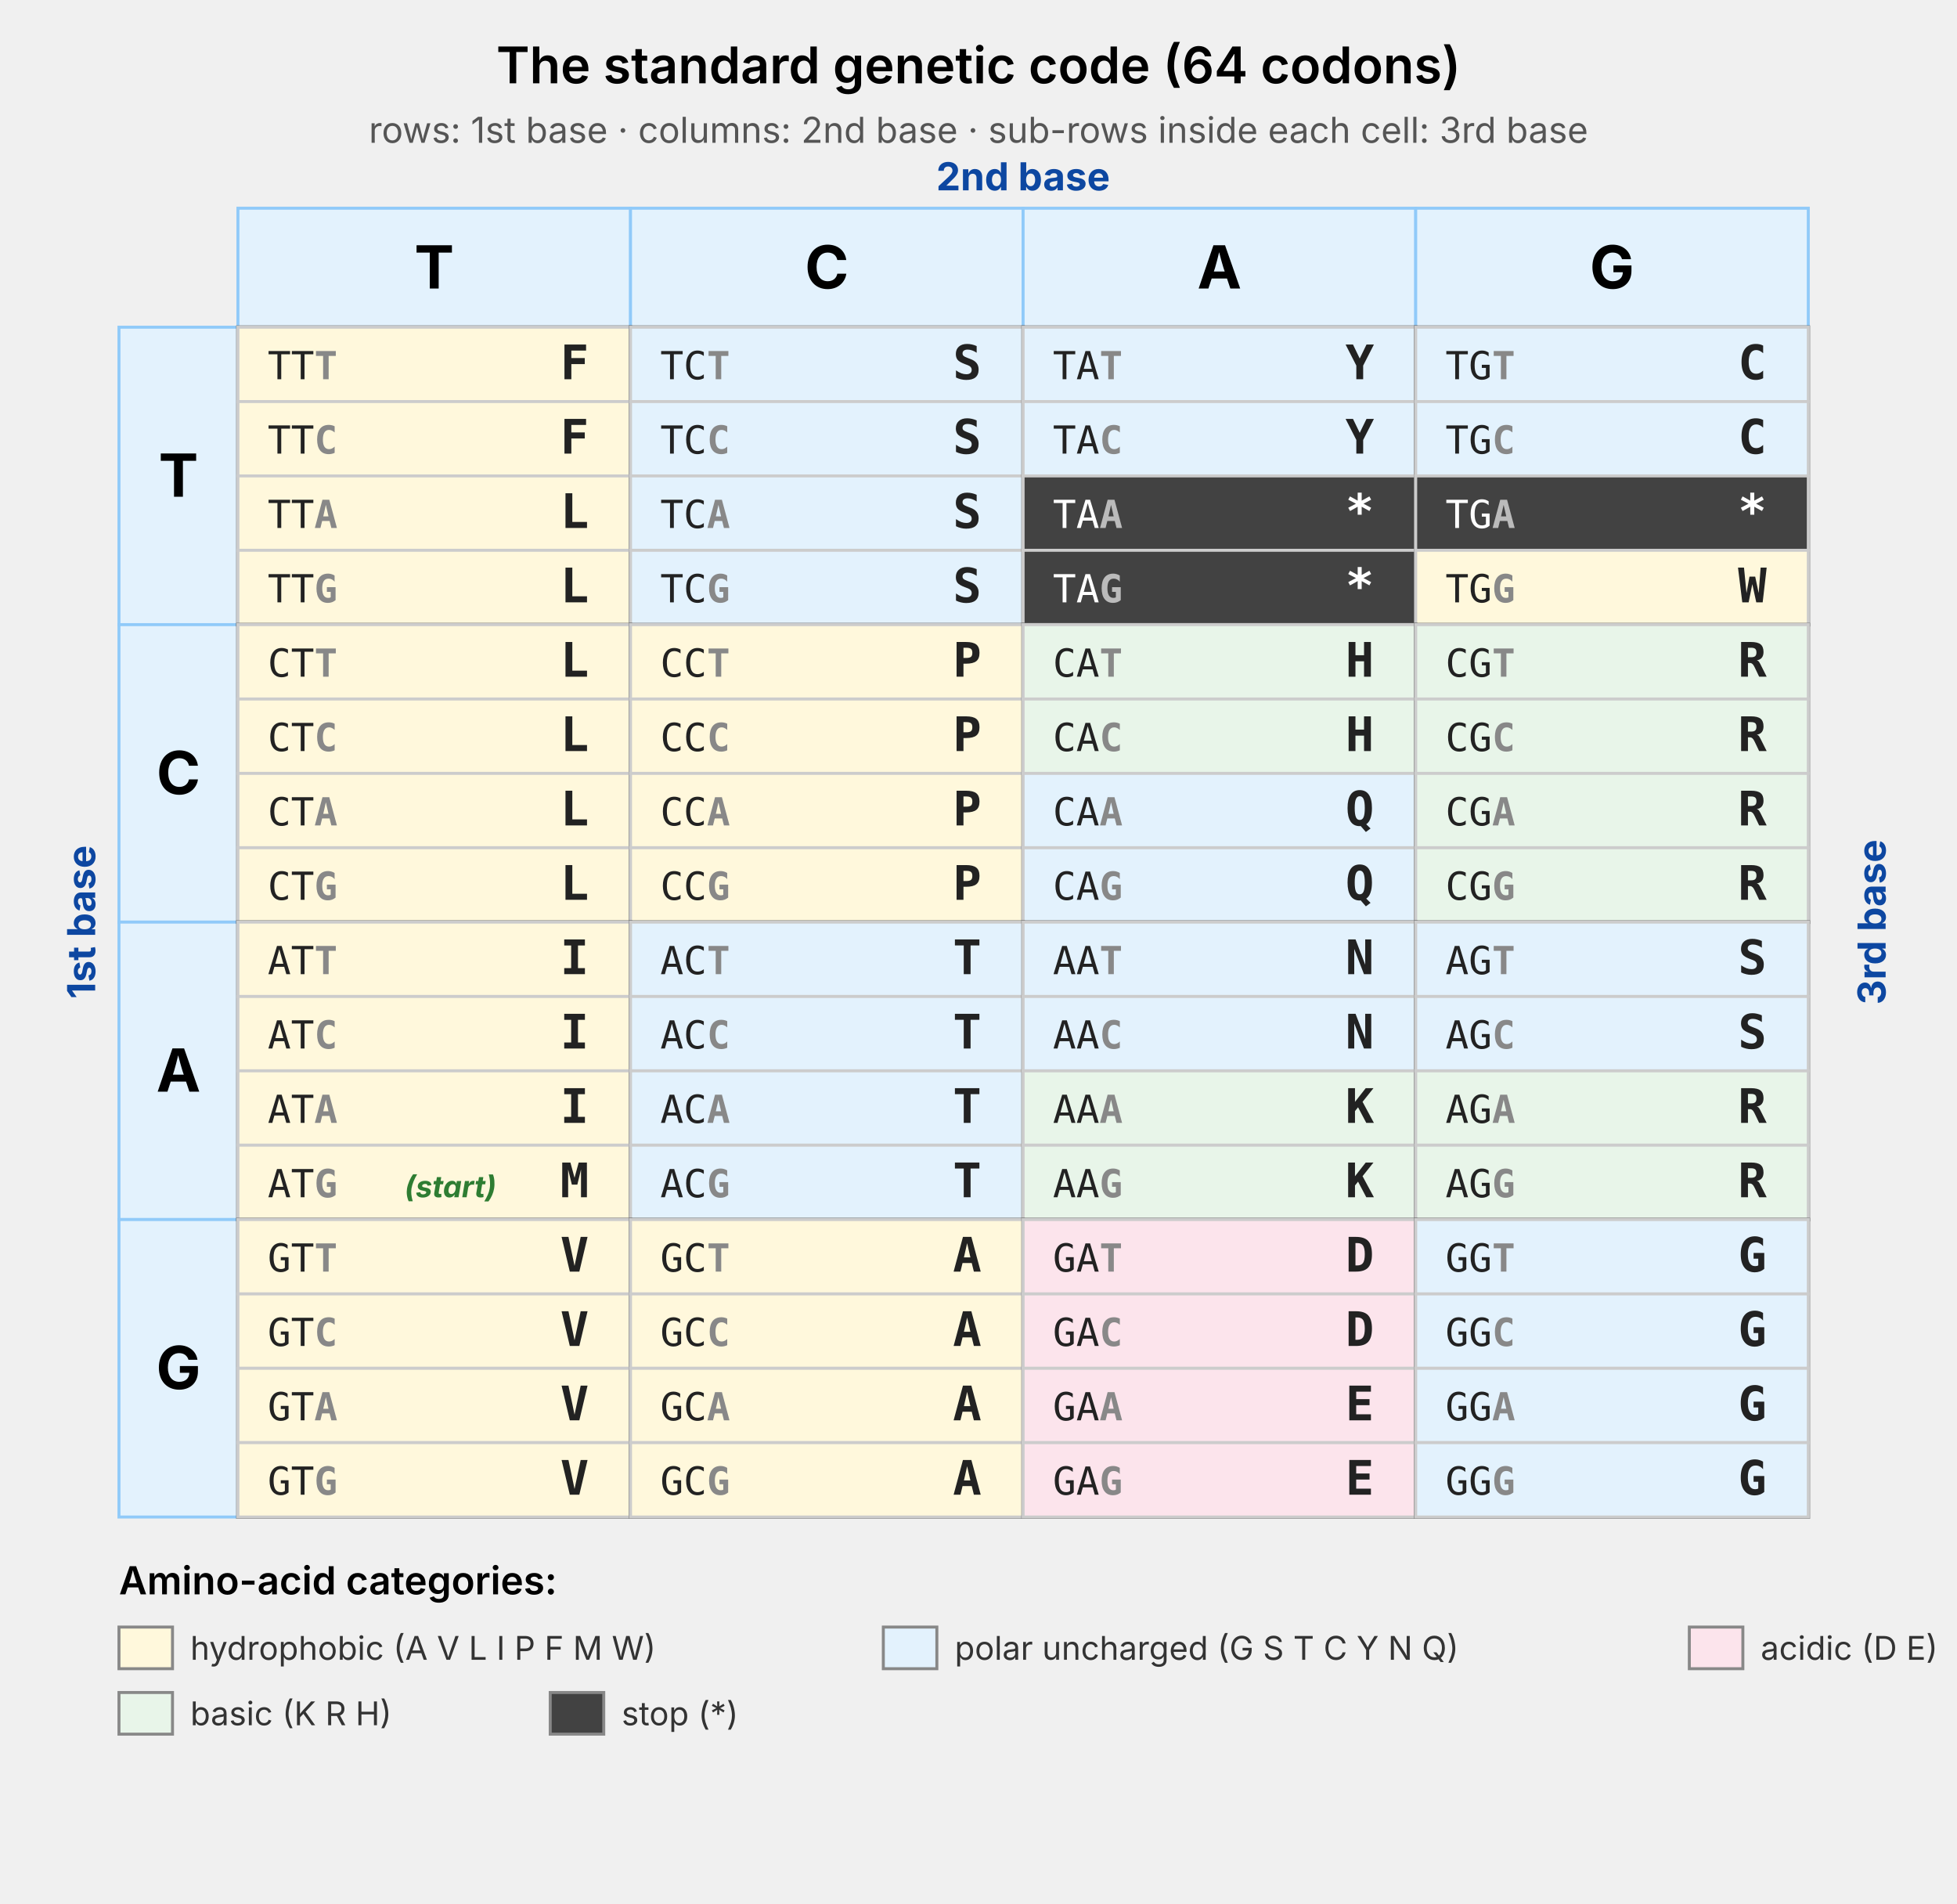
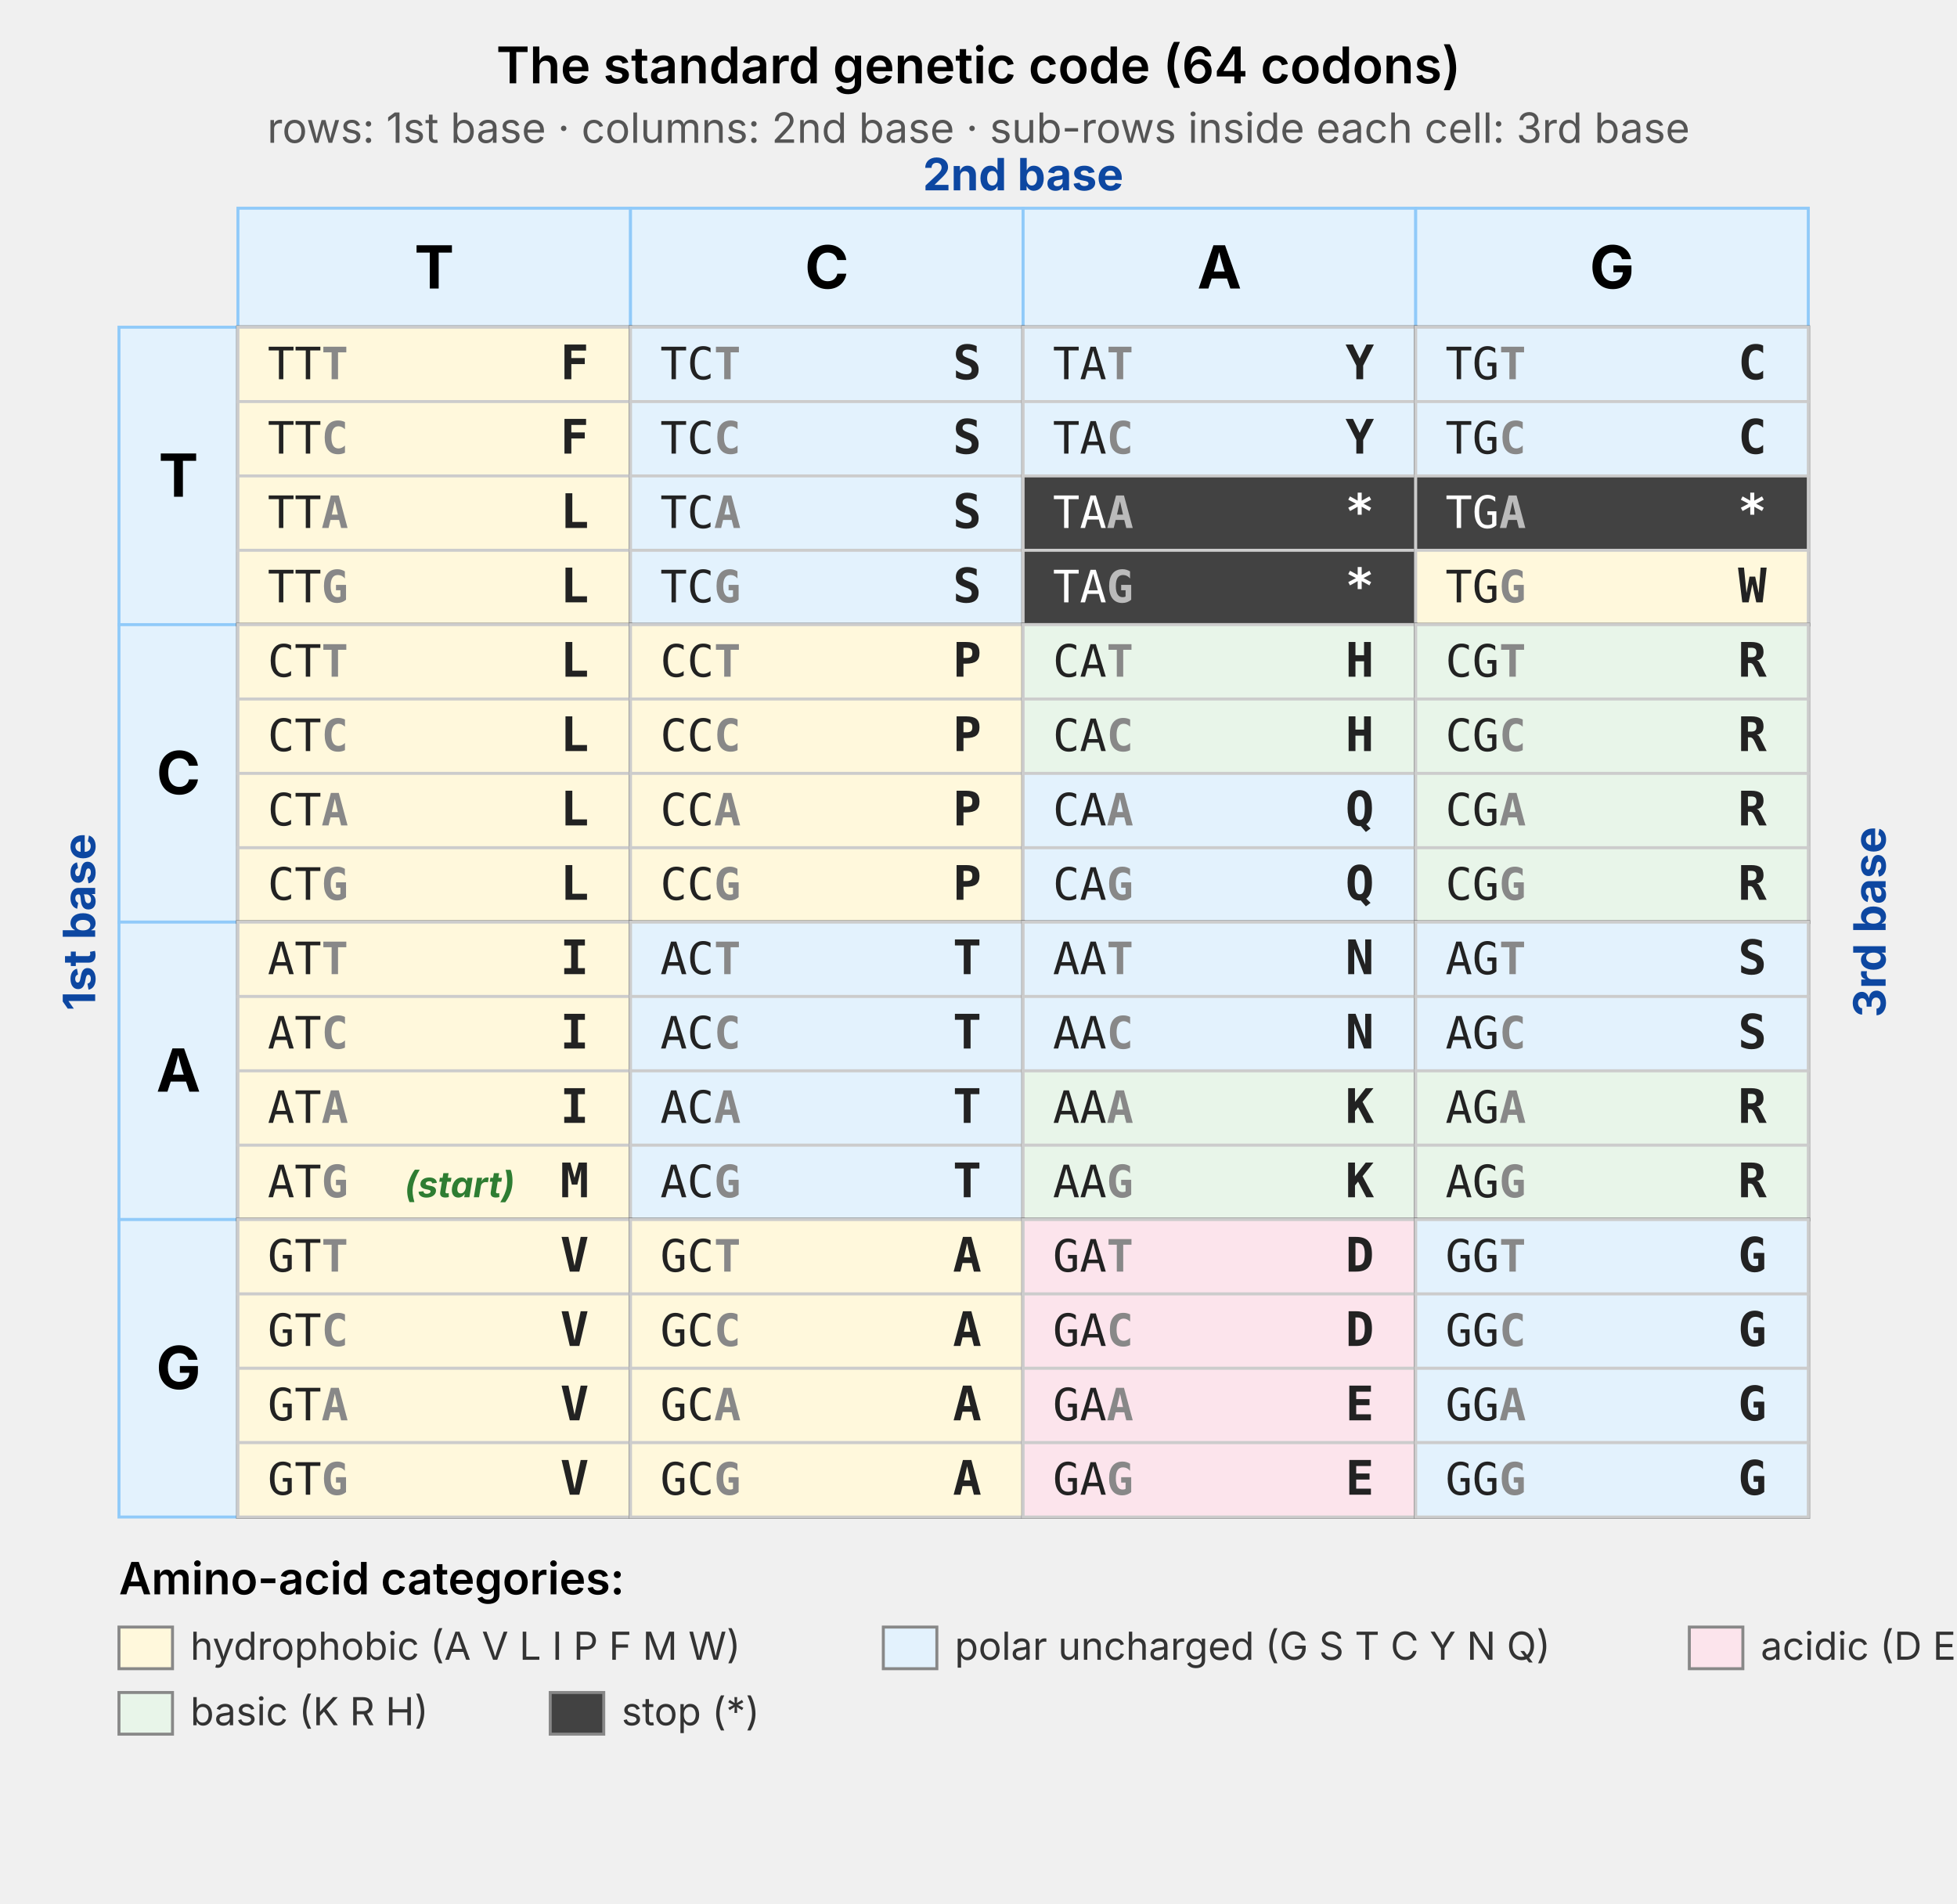
<svg xmlns="http://www.w3.org/2000/svg" viewBox="0 0 658 640" font-family="system-ui, -apple-system, sans-serif">
  <text x="329" y="28" text-anchor="middle" font-size="17" font-weight="600">
    The standard genetic code (64 codons)</text>
-   <text x="329" y="48" text-anchor="middle" font-size="12" fill="#555">
+   <text x="329" y="48" text-anchor="middle" font-size="14" fill="#555">
    rows: 1st base · columns: 2nd base · sub-rows inside each cell: 3rd base</text>
-   <text x="344.0" y="64" text-anchor="middle" font-size="13" font-weight="700" fill="#0d47a1">2nd base</text>
-   <text transform="translate(32,310.0) rotate(-90)" text-anchor="middle" font-size="13" font-weight="700" fill="#0d47a1">1st base</text>
-   <text transform="translate(634,310.0) rotate(-90)" text-anchor="middle" font-size="13" font-weight="700" fill="#0d47a1">3rd base</text>
+   <text x="344.0" y="64" text-anchor="middle" font-size="15" font-weight="700" fill="#0d47a1">2nd base</text>
+   <text transform="translate(32,310.0) rotate(-90)" text-anchor="middle" font-size="15" font-weight="700" fill="#0d47a1">1st base</text>
+   <text transform="translate(634,310.0) rotate(-90)" text-anchor="middle" font-size="15" font-weight="700" fill="#0d47a1">3rd base</text>
  <rect x="80" y="70" width="132" height="40" fill="#e3f2fd" stroke="#90caf9" />
  <text x="146.0" y="97" text-anchor="middle" font-size="20" font-weight="700">T</text>
  <rect x="212" y="70" width="132" height="40" fill="#e3f2fd" stroke="#90caf9" />
  <text x="278.0" y="97" text-anchor="middle" font-size="20" font-weight="700">C</text>
  <rect x="344" y="70" width="132" height="40" fill="#e3f2fd" stroke="#90caf9" />
  <text x="410.0" y="97" text-anchor="middle" font-size="20" font-weight="700">A</text>
  <rect x="476" y="70" width="132" height="40" fill="#e3f2fd" stroke="#90caf9" />
  <text x="542.0" y="97" text-anchor="middle" font-size="20" font-weight="700">G</text>
  <rect x="40" y="110" width="40" height="100" fill="#e3f2fd" stroke="#90caf9" />
  <text x="60" y="167.0" text-anchor="middle" font-size="20" font-weight="700">T</text>
  <rect x="40" y="210" width="40" height="100" fill="#e3f2fd" stroke="#90caf9" />
  <text x="60" y="267.0" text-anchor="middle" font-size="20" font-weight="700">C</text>
  <rect x="40" y="310" width="40" height="100" fill="#e3f2fd" stroke="#90caf9" />
  <text x="60" y="367.0" text-anchor="middle" font-size="20" font-weight="700">A</text>
  <rect x="40" y="410" width="40" height="100" fill="#e3f2fd" stroke="#90caf9" />
  <text x="60" y="467.0" text-anchor="middle" font-size="20" font-weight="700">G</text>
  <rect x="80" y="110" width="132" height="100" fill="white" stroke="#666" stroke-width="1.2" />
  <rect x="80" y="110.0" width="132" height="25.0" fill="#fff8dc" stroke="#ccc" />
-   <text x="90" y="127.5" font-size="13" font-family="ui-monospace, monospace" fill="#222">TT<tspan fill="#888" font-weight="700">T</tspan>
+   <text x="90" y="127.5" font-size="15" font-family="ui-monospace, monospace" fill="#222">TT<tspan fill="#888" font-weight="700">T</tspan>
  </text>
  <text x="198" y="127.5" text-anchor="end" font-size="16" font-weight="700" font-family="ui-monospace, monospace" fill="#222">F</text>
  <rect x="80" y="135.0" width="132" height="25.0" fill="#fff8dc" stroke="#ccc" />
-   <text x="90" y="152.5" font-size="13" font-family="ui-monospace, monospace" fill="#222">TT<tspan fill="#888" font-weight="700">C</tspan>
+   <text x="90" y="152.5" font-size="15" font-family="ui-monospace, monospace" fill="#222">TT<tspan fill="#888" font-weight="700">C</tspan>
  </text>
  <text x="198" y="152.5" text-anchor="end" font-size="16" font-weight="700" font-family="ui-monospace, monospace" fill="#222">F</text>
  <rect x="80" y="160.0" width="132" height="25.0" fill="#fff8dc" stroke="#ccc" />
-   <text x="90" y="177.5" font-size="13" font-family="ui-monospace, monospace" fill="#222">TT<tspan fill="#888" font-weight="700">A</tspan>
+   <text x="90" y="177.5" font-size="15" font-family="ui-monospace, monospace" fill="#222">TT<tspan fill="#888" font-weight="700">A</tspan>
  </text>
  <text x="198" y="177.5" text-anchor="end" font-size="16" font-weight="700" font-family="ui-monospace, monospace" fill="#222">L</text>
  <rect x="80" y="185.0" width="132" height="25.0" fill="#fff8dc" stroke="#ccc" />
-   <text x="90" y="202.5" font-size="13" font-family="ui-monospace, monospace" fill="#222">TT<tspan fill="#888" font-weight="700">G</tspan>
+   <text x="90" y="202.5" font-size="15" font-family="ui-monospace, monospace" fill="#222">TT<tspan fill="#888" font-weight="700">G</tspan>
  </text>
  <text x="198" y="202.5" text-anchor="end" font-size="16" font-weight="700" font-family="ui-monospace, monospace" fill="#222">L</text>
  <rect x="212" y="110" width="132" height="100" fill="white" stroke="#666" stroke-width="1.2" />
  <rect x="212" y="110.0" width="132" height="25.0" fill="#e3f2fd" stroke="#ccc" />
-   <text x="222" y="127.5" font-size="13" font-family="ui-monospace, monospace" fill="#222">TC<tspan fill="#888" font-weight="700">T</tspan>
+   <text x="222" y="127.5" font-size="15" font-family="ui-monospace, monospace" fill="#222">TC<tspan fill="#888" font-weight="700">T</tspan>
  </text>
  <text x="330" y="127.5" text-anchor="end" font-size="16" font-weight="700" font-family="ui-monospace, monospace" fill="#222">S</text>
  <rect x="212" y="135.0" width="132" height="25.0" fill="#e3f2fd" stroke="#ccc" />
-   <text x="222" y="152.5" font-size="13" font-family="ui-monospace, monospace" fill="#222">TC<tspan fill="#888" font-weight="700">C</tspan>
+   <text x="222" y="152.5" font-size="15" font-family="ui-monospace, monospace" fill="#222">TC<tspan fill="#888" font-weight="700">C</tspan>
  </text>
  <text x="330" y="152.5" text-anchor="end" font-size="16" font-weight="700" font-family="ui-monospace, monospace" fill="#222">S</text>
  <rect x="212" y="160.0" width="132" height="25.0" fill="#e3f2fd" stroke="#ccc" />
-   <text x="222" y="177.5" font-size="13" font-family="ui-monospace, monospace" fill="#222">TC<tspan fill="#888" font-weight="700">A</tspan>
+   <text x="222" y="177.5" font-size="15" font-family="ui-monospace, monospace" fill="#222">TC<tspan fill="#888" font-weight="700">A</tspan>
  </text>
  <text x="330" y="177.5" text-anchor="end" font-size="16" font-weight="700" font-family="ui-monospace, monospace" fill="#222">S</text>
  <rect x="212" y="185.0" width="132" height="25.0" fill="#e3f2fd" stroke="#ccc" />
-   <text x="222" y="202.5" font-size="13" font-family="ui-monospace, monospace" fill="#222">TC<tspan fill="#888" font-weight="700">G</tspan>
+   <text x="222" y="202.5" font-size="15" font-family="ui-monospace, monospace" fill="#222">TC<tspan fill="#888" font-weight="700">G</tspan>
  </text>
  <text x="330" y="202.5" text-anchor="end" font-size="16" font-weight="700" font-family="ui-monospace, monospace" fill="#222">S</text>
  <rect x="344" y="110" width="132" height="100" fill="white" stroke="#666" stroke-width="1.2" />
  <rect x="344" y="110.0" width="132" height="25.0" fill="#e3f2fd" stroke="#ccc" />
-   <text x="354" y="127.5" font-size="13" font-family="ui-monospace, monospace" fill="#222">TA<tspan fill="#888" font-weight="700">T</tspan>
+   <text x="354" y="127.5" font-size="15" font-family="ui-monospace, monospace" fill="#222">TA<tspan fill="#888" font-weight="700">T</tspan>
  </text>
  <text x="462" y="127.5" text-anchor="end" font-size="16" font-weight="700" font-family="ui-monospace, monospace" fill="#222">Y</text>
  <rect x="344" y="135.0" width="132" height="25.0" fill="#e3f2fd" stroke="#ccc" />
-   <text x="354" y="152.5" font-size="13" font-family="ui-monospace, monospace" fill="#222">TA<tspan fill="#888" font-weight="700">C</tspan>
+   <text x="354" y="152.5" font-size="15" font-family="ui-monospace, monospace" fill="#222">TA<tspan fill="#888" font-weight="700">C</tspan>
  </text>
  <text x="462" y="152.5" text-anchor="end" font-size="16" font-weight="700" font-family="ui-monospace, monospace" fill="#222">Y</text>
  <rect x="344" y="160.0" width="132" height="25.0" fill="#424242" stroke="#ccc" />
-   <text x="354" y="177.5" font-size="13" font-family="ui-monospace, monospace" fill="white">TA<tspan fill="#bbb" font-weight="700">A</tspan>
+   <text x="354" y="177.5" font-size="15" font-family="ui-monospace, monospace" fill="white">TA<tspan fill="#bbb" font-weight="700">A</tspan>
  </text>
  <text x="462" y="177.5" text-anchor="end" font-size="16" font-weight="700" font-family="ui-monospace, monospace" fill="white">*</text>
  <rect x="344" y="185.0" width="132" height="25.0" fill="#424242" stroke="#ccc" />
-   <text x="354" y="202.5" font-size="13" font-family="ui-monospace, monospace" fill="white">TA<tspan fill="#bbb" font-weight="700">G</tspan>
+   <text x="354" y="202.5" font-size="15" font-family="ui-monospace, monospace" fill="white">TA<tspan fill="#bbb" font-weight="700">G</tspan>
  </text>
  <text x="462" y="202.5" text-anchor="end" font-size="16" font-weight="700" font-family="ui-monospace, monospace" fill="white">*</text>
  <rect x="476" y="110" width="132" height="100" fill="white" stroke="#666" stroke-width="1.2" />
  <rect x="476" y="110.0" width="132" height="25.0" fill="#e3f2fd" stroke="#ccc" />
-   <text x="486" y="127.5" font-size="13" font-family="ui-monospace, monospace" fill="#222">TG<tspan fill="#888" font-weight="700">T</tspan>
+   <text x="486" y="127.5" font-size="15" font-family="ui-monospace, monospace" fill="#222">TG<tspan fill="#888" font-weight="700">T</tspan>
  </text>
  <text x="594" y="127.5" text-anchor="end" font-size="16" font-weight="700" font-family="ui-monospace, monospace" fill="#222">C</text>
  <rect x="476" y="135.0" width="132" height="25.0" fill="#e3f2fd" stroke="#ccc" />
-   <text x="486" y="152.5" font-size="13" font-family="ui-monospace, monospace" fill="#222">TG<tspan fill="#888" font-weight="700">C</tspan>
+   <text x="486" y="152.5" font-size="15" font-family="ui-monospace, monospace" fill="#222">TG<tspan fill="#888" font-weight="700">C</tspan>
  </text>
  <text x="594" y="152.5" text-anchor="end" font-size="16" font-weight="700" font-family="ui-monospace, monospace" fill="#222">C</text>
  <rect x="476" y="160.0" width="132" height="25.0" fill="#424242" stroke="#ccc" />
-   <text x="486" y="177.5" font-size="13" font-family="ui-monospace, monospace" fill="white">TG<tspan fill="#bbb" font-weight="700">A</tspan>
+   <text x="486" y="177.5" font-size="15" font-family="ui-monospace, monospace" fill="white">TG<tspan fill="#bbb" font-weight="700">A</tspan>
  </text>
  <text x="594" y="177.5" text-anchor="end" font-size="16" font-weight="700" font-family="ui-monospace, monospace" fill="white">*</text>
  <rect x="476" y="185.0" width="132" height="25.0" fill="#fff8dc" stroke="#ccc" />
-   <text x="486" y="202.5" font-size="13" font-family="ui-monospace, monospace" fill="#222">TG<tspan fill="#888" font-weight="700">G</tspan>
+   <text x="486" y="202.5" font-size="15" font-family="ui-monospace, monospace" fill="#222">TG<tspan fill="#888" font-weight="700">G</tspan>
  </text>
  <text x="594" y="202.5" text-anchor="end" font-size="16" font-weight="700" font-family="ui-monospace, monospace" fill="#222">W</text>
  <rect x="80" y="210" width="132" height="100" fill="white" stroke="#666" stroke-width="1.2" />
  <rect x="80" y="210.0" width="132" height="25.0" fill="#fff8dc" stroke="#ccc" />
-   <text x="90" y="227.5" font-size="13" font-family="ui-monospace, monospace" fill="#222">CT<tspan fill="#888" font-weight="700">T</tspan>
+   <text x="90" y="227.5" font-size="15" font-family="ui-monospace, monospace" fill="#222">CT<tspan fill="#888" font-weight="700">T</tspan>
  </text>
  <text x="198" y="227.5" text-anchor="end" font-size="16" font-weight="700" font-family="ui-monospace, monospace" fill="#222">L</text>
  <rect x="80" y="235.0" width="132" height="25.0" fill="#fff8dc" stroke="#ccc" />
-   <text x="90" y="252.5" font-size="13" font-family="ui-monospace, monospace" fill="#222">CT<tspan fill="#888" font-weight="700">C</tspan>
+   <text x="90" y="252.5" font-size="15" font-family="ui-monospace, monospace" fill="#222">CT<tspan fill="#888" font-weight="700">C</tspan>
  </text>
  <text x="198" y="252.5" text-anchor="end" font-size="16" font-weight="700" font-family="ui-monospace, monospace" fill="#222">L</text>
  <rect x="80" y="260.0" width="132" height="25.0" fill="#fff8dc" stroke="#ccc" />
-   <text x="90" y="277.5" font-size="13" font-family="ui-monospace, monospace" fill="#222">CT<tspan fill="#888" font-weight="700">A</tspan>
+   <text x="90" y="277.5" font-size="15" font-family="ui-monospace, monospace" fill="#222">CT<tspan fill="#888" font-weight="700">A</tspan>
  </text>
  <text x="198" y="277.5" text-anchor="end" font-size="16" font-weight="700" font-family="ui-monospace, monospace" fill="#222">L</text>
  <rect x="80" y="285.0" width="132" height="25.0" fill="#fff8dc" stroke="#ccc" />
-   <text x="90" y="302.5" font-size="13" font-family="ui-monospace, monospace" fill="#222">CT<tspan fill="#888" font-weight="700">G</tspan>
+   <text x="90" y="302.5" font-size="15" font-family="ui-monospace, monospace" fill="#222">CT<tspan fill="#888" font-weight="700">G</tspan>
  </text>
  <text x="198" y="302.5" text-anchor="end" font-size="16" font-weight="700" font-family="ui-monospace, monospace" fill="#222">L</text>
  <rect x="212" y="210" width="132" height="100" fill="white" stroke="#666" stroke-width="1.2" />
  <rect x="212" y="210.0" width="132" height="25.0" fill="#fff8dc" stroke="#ccc" />
-   <text x="222" y="227.5" font-size="13" font-family="ui-monospace, monospace" fill="#222">CC<tspan fill="#888" font-weight="700">T</tspan>
+   <text x="222" y="227.5" font-size="15" font-family="ui-monospace, monospace" fill="#222">CC<tspan fill="#888" font-weight="700">T</tspan>
  </text>
  <text x="330" y="227.5" text-anchor="end" font-size="16" font-weight="700" font-family="ui-monospace, monospace" fill="#222">P</text>
  <rect x="212" y="235.0" width="132" height="25.0" fill="#fff8dc" stroke="#ccc" />
-   <text x="222" y="252.5" font-size="13" font-family="ui-monospace, monospace" fill="#222">CC<tspan fill="#888" font-weight="700">C</tspan>
+   <text x="222" y="252.5" font-size="15" font-family="ui-monospace, monospace" fill="#222">CC<tspan fill="#888" font-weight="700">C</tspan>
  </text>
  <text x="330" y="252.5" text-anchor="end" font-size="16" font-weight="700" font-family="ui-monospace, monospace" fill="#222">P</text>
  <rect x="212" y="260.0" width="132" height="25.0" fill="#fff8dc" stroke="#ccc" />
-   <text x="222" y="277.5" font-size="13" font-family="ui-monospace, monospace" fill="#222">CC<tspan fill="#888" font-weight="700">A</tspan>
+   <text x="222" y="277.5" font-size="15" font-family="ui-monospace, monospace" fill="#222">CC<tspan fill="#888" font-weight="700">A</tspan>
  </text>
  <text x="330" y="277.5" text-anchor="end" font-size="16" font-weight="700" font-family="ui-monospace, monospace" fill="#222">P</text>
  <rect x="212" y="285.0" width="132" height="25.0" fill="#fff8dc" stroke="#ccc" />
-   <text x="222" y="302.5" font-size="13" font-family="ui-monospace, monospace" fill="#222">CC<tspan fill="#888" font-weight="700">G</tspan>
+   <text x="222" y="302.5" font-size="15" font-family="ui-monospace, monospace" fill="#222">CC<tspan fill="#888" font-weight="700">G</tspan>
  </text>
  <text x="330" y="302.5" text-anchor="end" font-size="16" font-weight="700" font-family="ui-monospace, monospace" fill="#222">P</text>
  <rect x="344" y="210" width="132" height="100" fill="white" stroke="#666" stroke-width="1.2" />
  <rect x="344" y="210.0" width="132" height="25.0" fill="#e8f5e9" stroke="#ccc" />
-   <text x="354" y="227.5" font-size="13" font-family="ui-monospace, monospace" fill="#222">CA<tspan fill="#888" font-weight="700">T</tspan>
+   <text x="354" y="227.5" font-size="15" font-family="ui-monospace, monospace" fill="#222">CA<tspan fill="#888" font-weight="700">T</tspan>
  </text>
  <text x="462" y="227.5" text-anchor="end" font-size="16" font-weight="700" font-family="ui-monospace, monospace" fill="#222">H</text>
  <rect x="344" y="235.0" width="132" height="25.0" fill="#e8f5e9" stroke="#ccc" />
-   <text x="354" y="252.5" font-size="13" font-family="ui-monospace, monospace" fill="#222">CA<tspan fill="#888" font-weight="700">C</tspan>
+   <text x="354" y="252.5" font-size="15" font-family="ui-monospace, monospace" fill="#222">CA<tspan fill="#888" font-weight="700">C</tspan>
  </text>
  <text x="462" y="252.5" text-anchor="end" font-size="16" font-weight="700" font-family="ui-monospace, monospace" fill="#222">H</text>
  <rect x="344" y="260.0" width="132" height="25.0" fill="#e3f2fd" stroke="#ccc" />
-   <text x="354" y="277.5" font-size="13" font-family="ui-monospace, monospace" fill="#222">CA<tspan fill="#888" font-weight="700">A</tspan>
+   <text x="354" y="277.5" font-size="15" font-family="ui-monospace, monospace" fill="#222">CA<tspan fill="#888" font-weight="700">A</tspan>
  </text>
  <text x="462" y="277.5" text-anchor="end" font-size="16" font-weight="700" font-family="ui-monospace, monospace" fill="#222">Q</text>
  <rect x="344" y="285.0" width="132" height="25.0" fill="#e3f2fd" stroke="#ccc" />
-   <text x="354" y="302.5" font-size="13" font-family="ui-monospace, monospace" fill="#222">CA<tspan fill="#888" font-weight="700">G</tspan>
+   <text x="354" y="302.5" font-size="15" font-family="ui-monospace, monospace" fill="#222">CA<tspan fill="#888" font-weight="700">G</tspan>
  </text>
  <text x="462" y="302.5" text-anchor="end" font-size="16" font-weight="700" font-family="ui-monospace, monospace" fill="#222">Q</text>
  <rect x="476" y="210" width="132" height="100" fill="white" stroke="#666" stroke-width="1.2" />
  <rect x="476" y="210.0" width="132" height="25.0" fill="#e8f5e9" stroke="#ccc" />
-   <text x="486" y="227.5" font-size="13" font-family="ui-monospace, monospace" fill="#222">CG<tspan fill="#888" font-weight="700">T</tspan>
+   <text x="486" y="227.5" font-size="15" font-family="ui-monospace, monospace" fill="#222">CG<tspan fill="#888" font-weight="700">T</tspan>
  </text>
  <text x="594" y="227.5" text-anchor="end" font-size="16" font-weight="700" font-family="ui-monospace, monospace" fill="#222">R</text>
  <rect x="476" y="235.0" width="132" height="25.0" fill="#e8f5e9" stroke="#ccc" />
-   <text x="486" y="252.5" font-size="13" font-family="ui-monospace, monospace" fill="#222">CG<tspan fill="#888" font-weight="700">C</tspan>
+   <text x="486" y="252.5" font-size="15" font-family="ui-monospace, monospace" fill="#222">CG<tspan fill="#888" font-weight="700">C</tspan>
  </text>
  <text x="594" y="252.5" text-anchor="end" font-size="16" font-weight="700" font-family="ui-monospace, monospace" fill="#222">R</text>
  <rect x="476" y="260.0" width="132" height="25.0" fill="#e8f5e9" stroke="#ccc" />
-   <text x="486" y="277.5" font-size="13" font-family="ui-monospace, monospace" fill="#222">CG<tspan fill="#888" font-weight="700">A</tspan>
+   <text x="486" y="277.5" font-size="15" font-family="ui-monospace, monospace" fill="#222">CG<tspan fill="#888" font-weight="700">A</tspan>
  </text>
  <text x="594" y="277.5" text-anchor="end" font-size="16" font-weight="700" font-family="ui-monospace, monospace" fill="#222">R</text>
  <rect x="476" y="285.0" width="132" height="25.0" fill="#e8f5e9" stroke="#ccc" />
-   <text x="486" y="302.5" font-size="13" font-family="ui-monospace, monospace" fill="#222">CG<tspan fill="#888" font-weight="700">G</tspan>
+   <text x="486" y="302.5" font-size="15" font-family="ui-monospace, monospace" fill="#222">CG<tspan fill="#888" font-weight="700">G</tspan>
  </text>
  <text x="594" y="302.5" text-anchor="end" font-size="16" font-weight="700" font-family="ui-monospace, monospace" fill="#222">R</text>
  <rect x="80" y="310" width="132" height="100" fill="white" stroke="#666" stroke-width="1.2" />
  <rect x="80" y="310.0" width="132" height="25.0" fill="#fff8dc" stroke="#ccc" />
-   <text x="90" y="327.5" font-size="13" font-family="ui-monospace, monospace" fill="#222">AT<tspan fill="#888" font-weight="700">T</tspan>
+   <text x="90" y="327.5" font-size="15" font-family="ui-monospace, monospace" fill="#222">AT<tspan fill="#888" font-weight="700">T</tspan>
  </text>
  <text x="198" y="327.5" text-anchor="end" font-size="16" font-weight="700" font-family="ui-monospace, monospace" fill="#222">I</text>
  <rect x="80" y="335.0" width="132" height="25.0" fill="#fff8dc" stroke="#ccc" />
-   <text x="90" y="352.5" font-size="13" font-family="ui-monospace, monospace" fill="#222">AT<tspan fill="#888" font-weight="700">C</tspan>
+   <text x="90" y="352.5" font-size="15" font-family="ui-monospace, monospace" fill="#222">AT<tspan fill="#888" font-weight="700">C</tspan>
  </text>
  <text x="198" y="352.5" text-anchor="end" font-size="16" font-weight="700" font-family="ui-monospace, monospace" fill="#222">I</text>
  <rect x="80" y="360.0" width="132" height="25.0" fill="#fff8dc" stroke="#ccc" />
-   <text x="90" y="377.5" font-size="13" font-family="ui-monospace, monospace" fill="#222">AT<tspan fill="#888" font-weight="700">A</tspan>
+   <text x="90" y="377.5" font-size="15" font-family="ui-monospace, monospace" fill="#222">AT<tspan fill="#888" font-weight="700">A</tspan>
  </text>
  <text x="198" y="377.5" text-anchor="end" font-size="16" font-weight="700" font-family="ui-monospace, monospace" fill="#222">I</text>
  <rect x="80" y="385.0" width="132" height="25.0" fill="#fff8dc" stroke="#ccc" />
-   <text x="90" y="402.5" font-size="13" font-family="ui-monospace, monospace" fill="#222">AT<tspan fill="#888" font-weight="700">G</tspan>
+   <text x="90" y="402.5" font-size="15" font-family="ui-monospace, monospace" fill="#222">AT<tspan fill="#888" font-weight="700">G</tspan>
  </text>
  <text x="198" y="402.5" text-anchor="end" font-size="16" font-weight="700" font-family="ui-monospace, monospace" fill="#222">M</text>
  <rect x="212" y="310" width="132" height="100" fill="white" stroke="#666" stroke-width="1.2" />
  <rect x="212" y="310.0" width="132" height="25.0" fill="#e3f2fd" stroke="#ccc" />
-   <text x="222" y="327.5" font-size="13" font-family="ui-monospace, monospace" fill="#222">AC<tspan fill="#888" font-weight="700">T</tspan>
+   <text x="222" y="327.5" font-size="15" font-family="ui-monospace, monospace" fill="#222">AC<tspan fill="#888" font-weight="700">T</tspan>
  </text>
  <text x="330" y="327.5" text-anchor="end" font-size="16" font-weight="700" font-family="ui-monospace, monospace" fill="#222">T</text>
  <rect x="212" y="335.0" width="132" height="25.0" fill="#e3f2fd" stroke="#ccc" />
-   <text x="222" y="352.5" font-size="13" font-family="ui-monospace, monospace" fill="#222">AC<tspan fill="#888" font-weight="700">C</tspan>
+   <text x="222" y="352.5" font-size="15" font-family="ui-monospace, monospace" fill="#222">AC<tspan fill="#888" font-weight="700">C</tspan>
  </text>
  <text x="330" y="352.5" text-anchor="end" font-size="16" font-weight="700" font-family="ui-monospace, monospace" fill="#222">T</text>
  <rect x="212" y="360.0" width="132" height="25.0" fill="#e3f2fd" stroke="#ccc" />
-   <text x="222" y="377.5" font-size="13" font-family="ui-monospace, monospace" fill="#222">AC<tspan fill="#888" font-weight="700">A</tspan>
+   <text x="222" y="377.5" font-size="15" font-family="ui-monospace, monospace" fill="#222">AC<tspan fill="#888" font-weight="700">A</tspan>
  </text>
  <text x="330" y="377.5" text-anchor="end" font-size="16" font-weight="700" font-family="ui-monospace, monospace" fill="#222">T</text>
  <rect x="212" y="385.0" width="132" height="25.0" fill="#e3f2fd" stroke="#ccc" />
-   <text x="222" y="402.5" font-size="13" font-family="ui-monospace, monospace" fill="#222">AC<tspan fill="#888" font-weight="700">G</tspan>
+   <text x="222" y="402.5" font-size="15" font-family="ui-monospace, monospace" fill="#222">AC<tspan fill="#888" font-weight="700">G</tspan>
  </text>
  <text x="330" y="402.5" text-anchor="end" font-size="16" font-weight="700" font-family="ui-monospace, monospace" fill="#222">T</text>
  <rect x="344" y="310" width="132" height="100" fill="white" stroke="#666" stroke-width="1.2" />
  <rect x="344" y="310.0" width="132" height="25.0" fill="#e3f2fd" stroke="#ccc" />
-   <text x="354" y="327.5" font-size="13" font-family="ui-monospace, monospace" fill="#222">AA<tspan fill="#888" font-weight="700">T</tspan>
+   <text x="354" y="327.5" font-size="15" font-family="ui-monospace, monospace" fill="#222">AA<tspan fill="#888" font-weight="700">T</tspan>
  </text>
  <text x="462" y="327.5" text-anchor="end" font-size="16" font-weight="700" font-family="ui-monospace, monospace" fill="#222">N</text>
  <rect x="344" y="335.0" width="132" height="25.0" fill="#e3f2fd" stroke="#ccc" />
-   <text x="354" y="352.5" font-size="13" font-family="ui-monospace, monospace" fill="#222">AA<tspan fill="#888" font-weight="700">C</tspan>
+   <text x="354" y="352.5" font-size="15" font-family="ui-monospace, monospace" fill="#222">AA<tspan fill="#888" font-weight="700">C</tspan>
  </text>
  <text x="462" y="352.5" text-anchor="end" font-size="16" font-weight="700" font-family="ui-monospace, monospace" fill="#222">N</text>
  <rect x="344" y="360.0" width="132" height="25.0" fill="#e8f5e9" stroke="#ccc" />
-   <text x="354" y="377.5" font-size="13" font-family="ui-monospace, monospace" fill="#222">AA<tspan fill="#888" font-weight="700">A</tspan>
+   <text x="354" y="377.5" font-size="15" font-family="ui-monospace, monospace" fill="#222">AA<tspan fill="#888" font-weight="700">A</tspan>
  </text>
  <text x="462" y="377.5" text-anchor="end" font-size="16" font-weight="700" font-family="ui-monospace, monospace" fill="#222">K</text>
  <rect x="344" y="385.0" width="132" height="25.0" fill="#e8f5e9" stroke="#ccc" />
-   <text x="354" y="402.5" font-size="13" font-family="ui-monospace, monospace" fill="#222">AA<tspan fill="#888" font-weight="700">G</tspan>
+   <text x="354" y="402.5" font-size="15" font-family="ui-monospace, monospace" fill="#222">AA<tspan fill="#888" font-weight="700">G</tspan>
  </text>
  <text x="462" y="402.5" text-anchor="end" font-size="16" font-weight="700" font-family="ui-monospace, monospace" fill="#222">K</text>
  <rect x="476" y="310" width="132" height="100" fill="white" stroke="#666" stroke-width="1.2" />
  <rect x="476" y="310.0" width="132" height="25.0" fill="#e3f2fd" stroke="#ccc" />
-   <text x="486" y="327.5" font-size="13" font-family="ui-monospace, monospace" fill="#222">AG<tspan fill="#888" font-weight="700">T</tspan>
+   <text x="486" y="327.5" font-size="15" font-family="ui-monospace, monospace" fill="#222">AG<tspan fill="#888" font-weight="700">T</tspan>
  </text>
  <text x="594" y="327.5" text-anchor="end" font-size="16" font-weight="700" font-family="ui-monospace, monospace" fill="#222">S</text>
  <rect x="476" y="335.0" width="132" height="25.0" fill="#e3f2fd" stroke="#ccc" />
-   <text x="486" y="352.5" font-size="13" font-family="ui-monospace, monospace" fill="#222">AG<tspan fill="#888" font-weight="700">C</tspan>
+   <text x="486" y="352.5" font-size="15" font-family="ui-monospace, monospace" fill="#222">AG<tspan fill="#888" font-weight="700">C</tspan>
  </text>
  <text x="594" y="352.5" text-anchor="end" font-size="16" font-weight="700" font-family="ui-monospace, monospace" fill="#222">S</text>
  <rect x="476" y="360.0" width="132" height="25.0" fill="#e8f5e9" stroke="#ccc" />
-   <text x="486" y="377.5" font-size="13" font-family="ui-monospace, monospace" fill="#222">AG<tspan fill="#888" font-weight="700">A</tspan>
+   <text x="486" y="377.5" font-size="15" font-family="ui-monospace, monospace" fill="#222">AG<tspan fill="#888" font-weight="700">A</tspan>
  </text>
  <text x="594" y="377.5" text-anchor="end" font-size="16" font-weight="700" font-family="ui-monospace, monospace" fill="#222">R</text>
  <rect x="476" y="385.0" width="132" height="25.0" fill="#e8f5e9" stroke="#ccc" />
-   <text x="486" y="402.5" font-size="13" font-family="ui-monospace, monospace" fill="#222">AG<tspan fill="#888" font-weight="700">G</tspan>
+   <text x="486" y="402.5" font-size="15" font-family="ui-monospace, monospace" fill="#222">AG<tspan fill="#888" font-weight="700">G</tspan>
  </text>
  <text x="594" y="402.5" text-anchor="end" font-size="16" font-weight="700" font-family="ui-monospace, monospace" fill="#222">R</text>
  <rect x="80" y="410" width="132" height="100" fill="white" stroke="#666" stroke-width="1.2" />
  <rect x="80" y="410.0" width="132" height="25.0" fill="#fff8dc" stroke="#ccc" />
-   <text x="90" y="427.5" font-size="13" font-family="ui-monospace, monospace" fill="#222">GT<tspan fill="#888" font-weight="700">T</tspan>
+   <text x="90" y="427.5" font-size="15" font-family="ui-monospace, monospace" fill="#222">GT<tspan fill="#888" font-weight="700">T</tspan>
  </text>
  <text x="198" y="427.5" text-anchor="end" font-size="16" font-weight="700" font-family="ui-monospace, monospace" fill="#222">V</text>
  <rect x="80" y="435.0" width="132" height="25.0" fill="#fff8dc" stroke="#ccc" />
-   <text x="90" y="452.5" font-size="13" font-family="ui-monospace, monospace" fill="#222">GT<tspan fill="#888" font-weight="700">C</tspan>
+   <text x="90" y="452.5" font-size="15" font-family="ui-monospace, monospace" fill="#222">GT<tspan fill="#888" font-weight="700">C</tspan>
  </text>
  <text x="198" y="452.5" text-anchor="end" font-size="16" font-weight="700" font-family="ui-monospace, monospace" fill="#222">V</text>
  <rect x="80" y="460.0" width="132" height="25.0" fill="#fff8dc" stroke="#ccc" />
-   <text x="90" y="477.5" font-size="13" font-family="ui-monospace, monospace" fill="#222">GT<tspan fill="#888" font-weight="700">A</tspan>
+   <text x="90" y="477.5" font-size="15" font-family="ui-monospace, monospace" fill="#222">GT<tspan fill="#888" font-weight="700">A</tspan>
  </text>
  <text x="198" y="477.5" text-anchor="end" font-size="16" font-weight="700" font-family="ui-monospace, monospace" fill="#222">V</text>
  <rect x="80" y="485.0" width="132" height="25.0" fill="#fff8dc" stroke="#ccc" />
-   <text x="90" y="502.5" font-size="13" font-family="ui-monospace, monospace" fill="#222">GT<tspan fill="#888" font-weight="700">G</tspan>
+   <text x="90" y="502.5" font-size="15" font-family="ui-monospace, monospace" fill="#222">GT<tspan fill="#888" font-weight="700">G</tspan>
  </text>
  <text x="198" y="502.5" text-anchor="end" font-size="16" font-weight="700" font-family="ui-monospace, monospace" fill="#222">V</text>
  <rect x="212" y="410" width="132" height="100" fill="white" stroke="#666" stroke-width="1.2" />
  <rect x="212" y="410.0" width="132" height="25.0" fill="#fff8dc" stroke="#ccc" />
-   <text x="222" y="427.5" font-size="13" font-family="ui-monospace, monospace" fill="#222">GC<tspan fill="#888" font-weight="700">T</tspan>
+   <text x="222" y="427.5" font-size="15" font-family="ui-monospace, monospace" fill="#222">GC<tspan fill="#888" font-weight="700">T</tspan>
  </text>
  <text x="330" y="427.5" text-anchor="end" font-size="16" font-weight="700" font-family="ui-monospace, monospace" fill="#222">A</text>
  <rect x="212" y="435.0" width="132" height="25.0" fill="#fff8dc" stroke="#ccc" />
-   <text x="222" y="452.5" font-size="13" font-family="ui-monospace, monospace" fill="#222">GC<tspan fill="#888" font-weight="700">C</tspan>
+   <text x="222" y="452.5" font-size="15" font-family="ui-monospace, monospace" fill="#222">GC<tspan fill="#888" font-weight="700">C</tspan>
  </text>
  <text x="330" y="452.5" text-anchor="end" font-size="16" font-weight="700" font-family="ui-monospace, monospace" fill="#222">A</text>
  <rect x="212" y="460.0" width="132" height="25.0" fill="#fff8dc" stroke="#ccc" />
-   <text x="222" y="477.5" font-size="13" font-family="ui-monospace, monospace" fill="#222">GC<tspan fill="#888" font-weight="700">A</tspan>
+   <text x="222" y="477.5" font-size="15" font-family="ui-monospace, monospace" fill="#222">GC<tspan fill="#888" font-weight="700">A</tspan>
  </text>
  <text x="330" y="477.5" text-anchor="end" font-size="16" font-weight="700" font-family="ui-monospace, monospace" fill="#222">A</text>
  <rect x="212" y="485.0" width="132" height="25.0" fill="#fff8dc" stroke="#ccc" />
-   <text x="222" y="502.5" font-size="13" font-family="ui-monospace, monospace" fill="#222">GC<tspan fill="#888" font-weight="700">G</tspan>
+   <text x="222" y="502.5" font-size="15" font-family="ui-monospace, monospace" fill="#222">GC<tspan fill="#888" font-weight="700">G</tspan>
  </text>
  <text x="330" y="502.5" text-anchor="end" font-size="16" font-weight="700" font-family="ui-monospace, monospace" fill="#222">A</text>
  <rect x="344" y="410" width="132" height="100" fill="white" stroke="#666" stroke-width="1.2" />
  <rect x="344" y="410.0" width="132" height="25.0" fill="#fce4ec" stroke="#ccc" />
-   <text x="354" y="427.5" font-size="13" font-family="ui-monospace, monospace" fill="#222">GA<tspan fill="#888" font-weight="700">T</tspan>
+   <text x="354" y="427.5" font-size="15" font-family="ui-monospace, monospace" fill="#222">GA<tspan fill="#888" font-weight="700">T</tspan>
  </text>
  <text x="462" y="427.5" text-anchor="end" font-size="16" font-weight="700" font-family="ui-monospace, monospace" fill="#222">D</text>
  <rect x="344" y="435.0" width="132" height="25.0" fill="#fce4ec" stroke="#ccc" />
-   <text x="354" y="452.5" font-size="13" font-family="ui-monospace, monospace" fill="#222">GA<tspan fill="#888" font-weight="700">C</tspan>
+   <text x="354" y="452.5" font-size="15" font-family="ui-monospace, monospace" fill="#222">GA<tspan fill="#888" font-weight="700">C</tspan>
  </text>
  <text x="462" y="452.5" text-anchor="end" font-size="16" font-weight="700" font-family="ui-monospace, monospace" fill="#222">D</text>
  <rect x="344" y="460.0" width="132" height="25.0" fill="#fce4ec" stroke="#ccc" />
-   <text x="354" y="477.5" font-size="13" font-family="ui-monospace, monospace" fill="#222">GA<tspan fill="#888" font-weight="700">A</tspan>
+   <text x="354" y="477.5" font-size="15" font-family="ui-monospace, monospace" fill="#222">GA<tspan fill="#888" font-weight="700">A</tspan>
  </text>
  <text x="462" y="477.5" text-anchor="end" font-size="16" font-weight="700" font-family="ui-monospace, monospace" fill="#222">E</text>
  <rect x="344" y="485.0" width="132" height="25.0" fill="#fce4ec" stroke="#ccc" />
-   <text x="354" y="502.5" font-size="13" font-family="ui-monospace, monospace" fill="#222">GA<tspan fill="#888" font-weight="700">G</tspan>
+   <text x="354" y="502.5" font-size="15" font-family="ui-monospace, monospace" fill="#222">GA<tspan fill="#888" font-weight="700">G</tspan>
  </text>
  <text x="462" y="502.5" text-anchor="end" font-size="16" font-weight="700" font-family="ui-monospace, monospace" fill="#222">E</text>
  <rect x="476" y="410" width="132" height="100" fill="white" stroke="#666" stroke-width="1.2" />
  <rect x="476" y="410.0" width="132" height="25.0" fill="#e3f2fd" stroke="#ccc" />
-   <text x="486" y="427.5" font-size="13" font-family="ui-monospace, monospace" fill="#222">GG<tspan fill="#888" font-weight="700">T</tspan>
+   <text x="486" y="427.5" font-size="15" font-family="ui-monospace, monospace" fill="#222">GG<tspan fill="#888" font-weight="700">T</tspan>
  </text>
  <text x="594" y="427.5" text-anchor="end" font-size="16" font-weight="700" font-family="ui-monospace, monospace" fill="#222">G</text>
  <rect x="476" y="435.0" width="132" height="25.0" fill="#e3f2fd" stroke="#ccc" />
-   <text x="486" y="452.5" font-size="13" font-family="ui-monospace, monospace" fill="#222">GG<tspan fill="#888" font-weight="700">C</tspan>
+   <text x="486" y="452.5" font-size="15" font-family="ui-monospace, monospace" fill="#222">GG<tspan fill="#888" font-weight="700">C</tspan>
  </text>
  <text x="594" y="452.5" text-anchor="end" font-size="16" font-weight="700" font-family="ui-monospace, monospace" fill="#222">G</text>
  <rect x="476" y="460.0" width="132" height="25.0" fill="#e3f2fd" stroke="#ccc" />
-   <text x="486" y="477.5" font-size="13" font-family="ui-monospace, monospace" fill="#222">GG<tspan fill="#888" font-weight="700">A</tspan>
+   <text x="486" y="477.5" font-size="15" font-family="ui-monospace, monospace" fill="#222">GG<tspan fill="#888" font-weight="700">A</tspan>
  </text>
  <text x="594" y="477.5" text-anchor="end" font-size="16" font-weight="700" font-family="ui-monospace, monospace" fill="#222">G</text>
  <rect x="476" y="485.0" width="132" height="25.0" fill="#e3f2fd" stroke="#ccc" />
-   <text x="486" y="502.5" font-size="13" font-family="ui-monospace, monospace" fill="#222">GG<tspan fill="#888" font-weight="700">G</tspan>
+   <text x="486" y="502.5" font-size="15" font-family="ui-monospace, monospace" fill="#222">GG<tspan fill="#888" font-weight="700">G</tspan>
  </text>
  <text x="594" y="502.5" text-anchor="end" font-size="16" font-weight="700" font-family="ui-monospace, monospace" fill="#222">G</text>
-   <text x="136" y="402.5" font-size="10" fill="#2e7d32" font-style="italic" font-weight="700">(start)</text>
-   <text x="40" y="536" font-size="13" font-weight="600">Amino-acid categories:</text>
+   <text x="136" y="402.5" font-size="12" fill="#2e7d32" font-style="italic" font-weight="700">(start)</text>
+   <text x="40" y="536" font-size="15" font-weight="600">Amino-acid categories:</text>
  <rect x="40" y="547" width="18" height="14" fill="#fff8dc" stroke="#888" />
-   <text x="64" y="558" font-size="11" fill="#333">hydrophobic (A V L I P F M W)</text>
+   <text x="64" y="558" font-size="13" fill="#333">hydrophobic (A V L I P F M W)</text>
  <rect x="297" y="547" width="18" height="14" fill="#e3f2fd" stroke="#888" />
-   <text x="321" y="558" font-size="11" fill="#333">polar uncharged (G S T C Y N Q)</text>
+   <text x="321" y="558" font-size="13" fill="#333">polar uncharged (G S T C Y N Q)</text>
  <rect x="568" y="547" width="18" height="14" fill="#fce4ec" stroke="#888" />
-   <text x="592" y="558" font-size="11" fill="#333">acidic (D E)</text>
+   <text x="592" y="558" font-size="13" fill="#333">acidic (D E)</text>
  <rect x="40" y="569" width="18" height="14" fill="#e8f5e9" stroke="#888" />
-   <text x="64" y="580" font-size="11" fill="#333">basic (K R H)</text>
+   <text x="64" y="580" font-size="13" fill="#333">basic (K R H)</text>
  <rect x="185" y="569" width="18" height="14" fill="#424242" stroke="#888" />
-   <text x="209" y="580" font-size="11" fill="#333">stop (*)</text>
+   <text x="209" y="580" font-size="13" fill="#333">stop (*)</text>
</svg>
